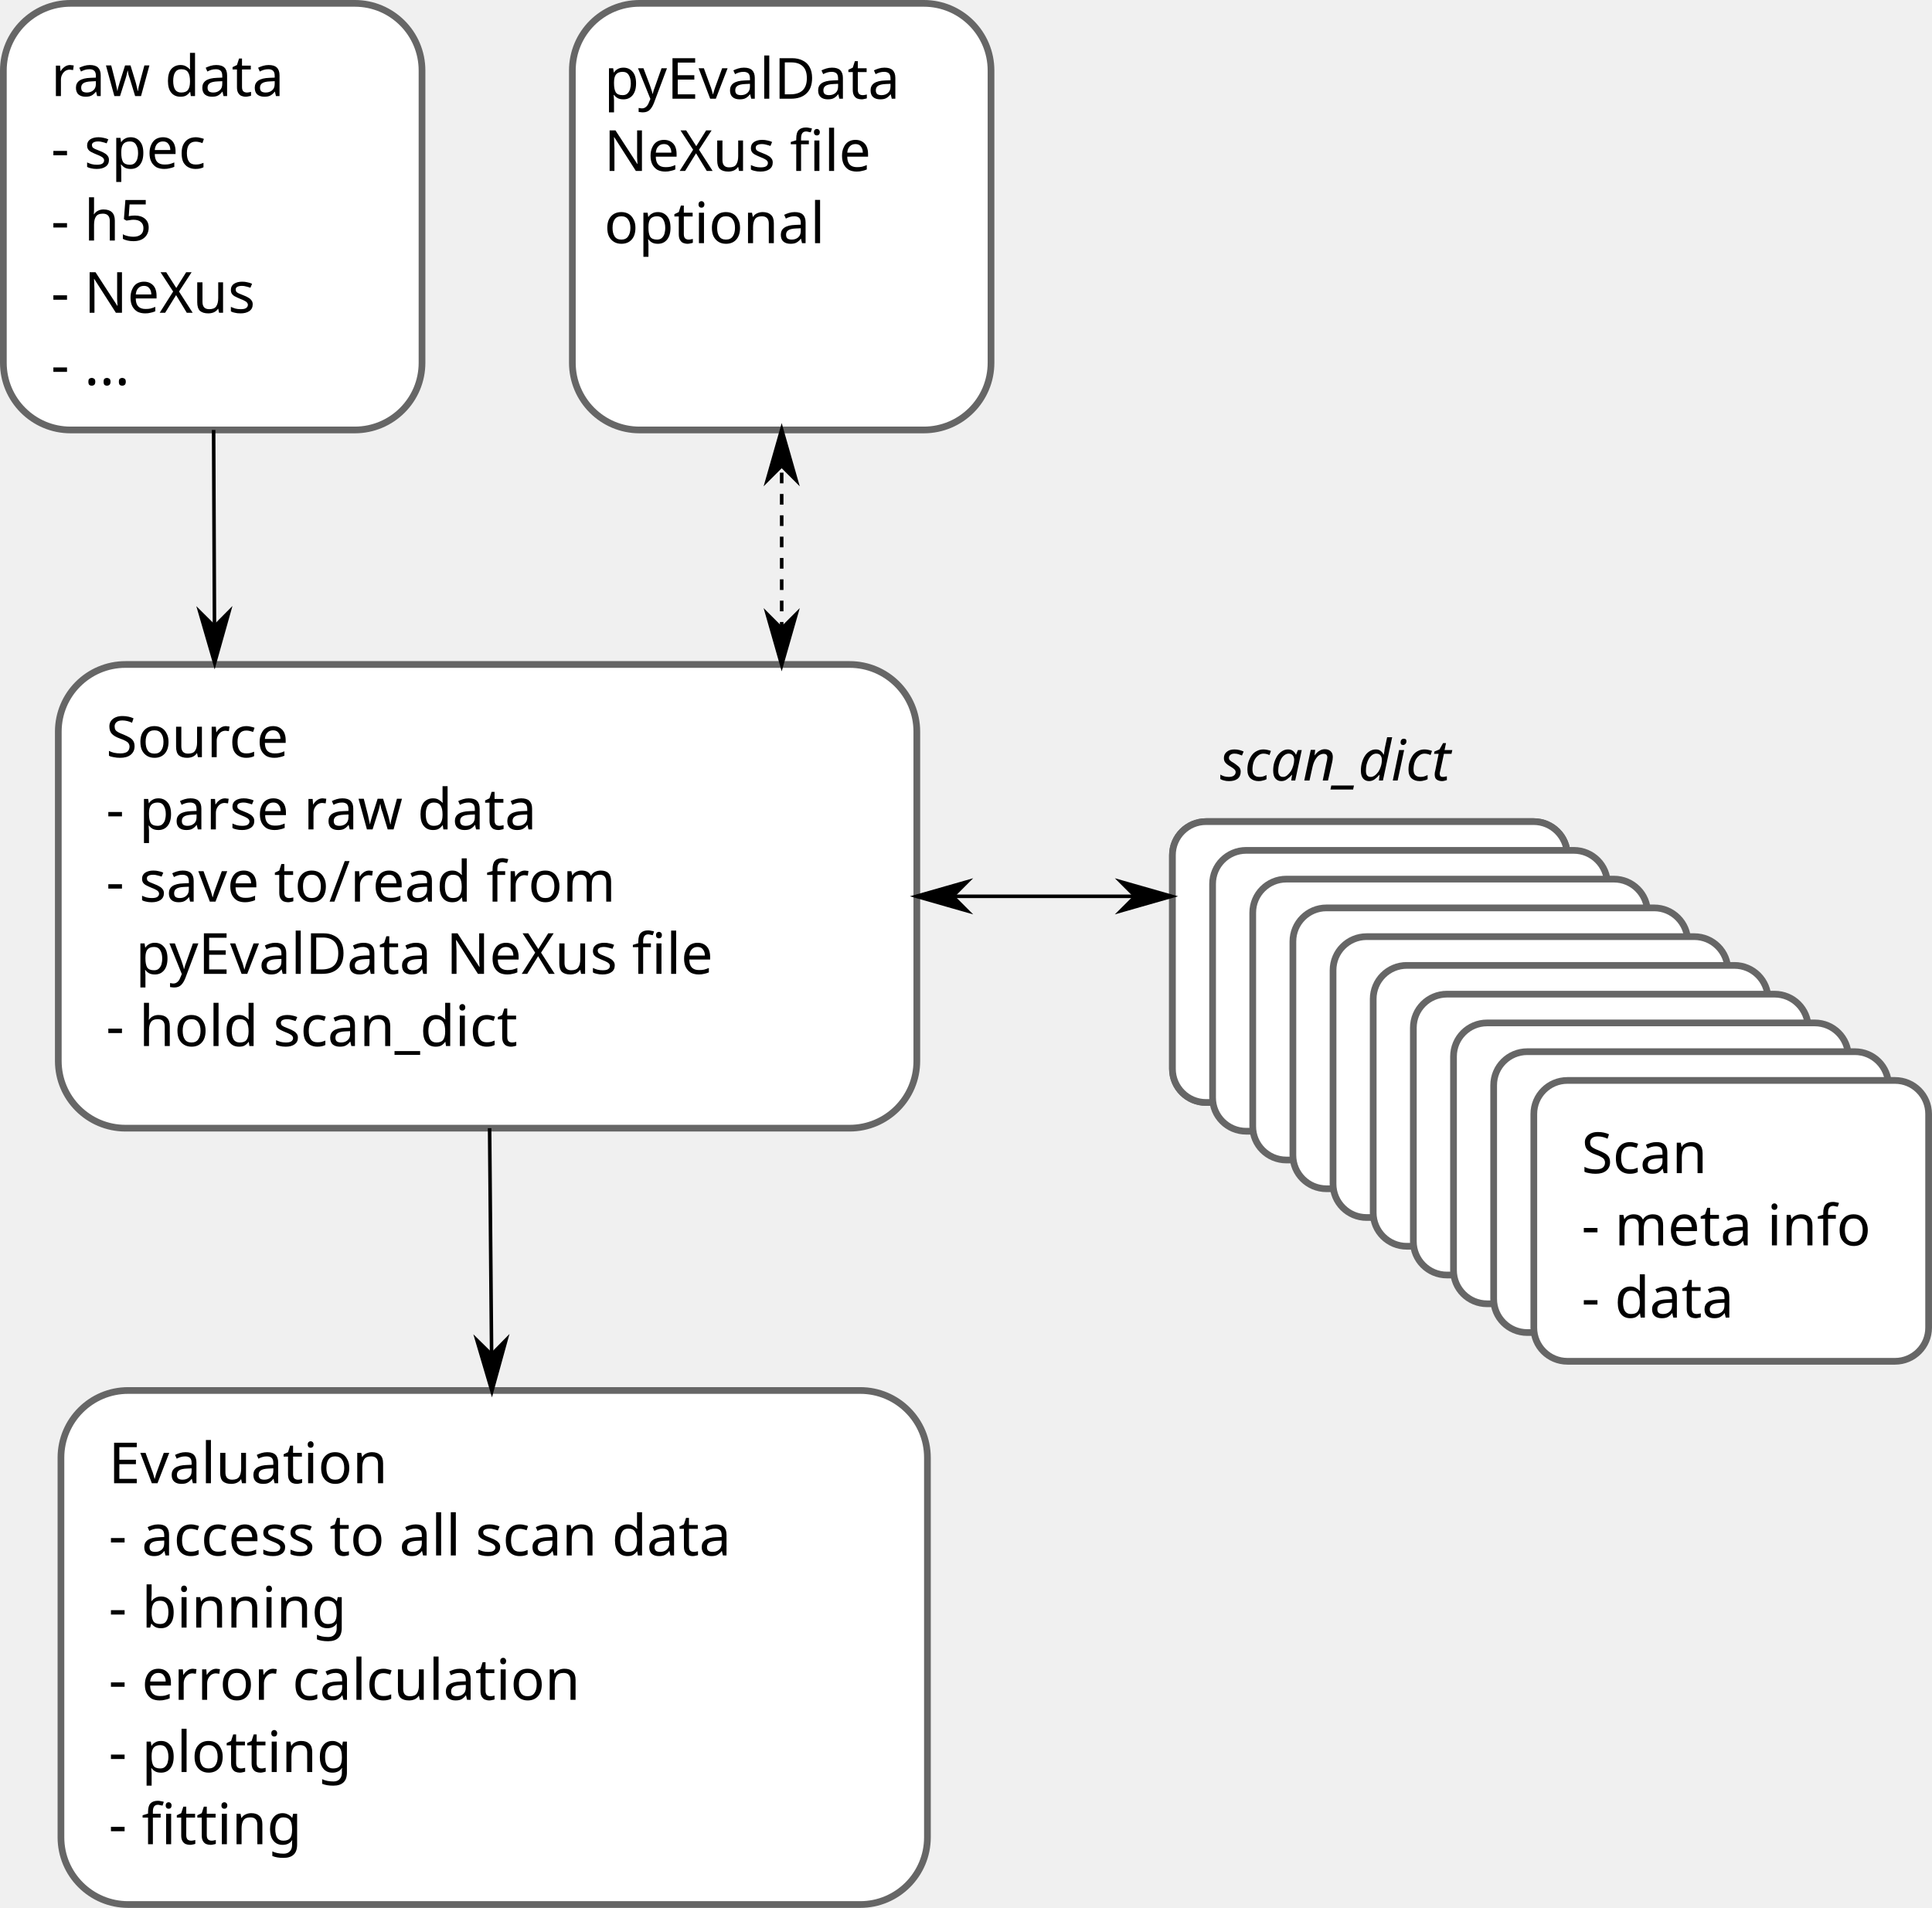
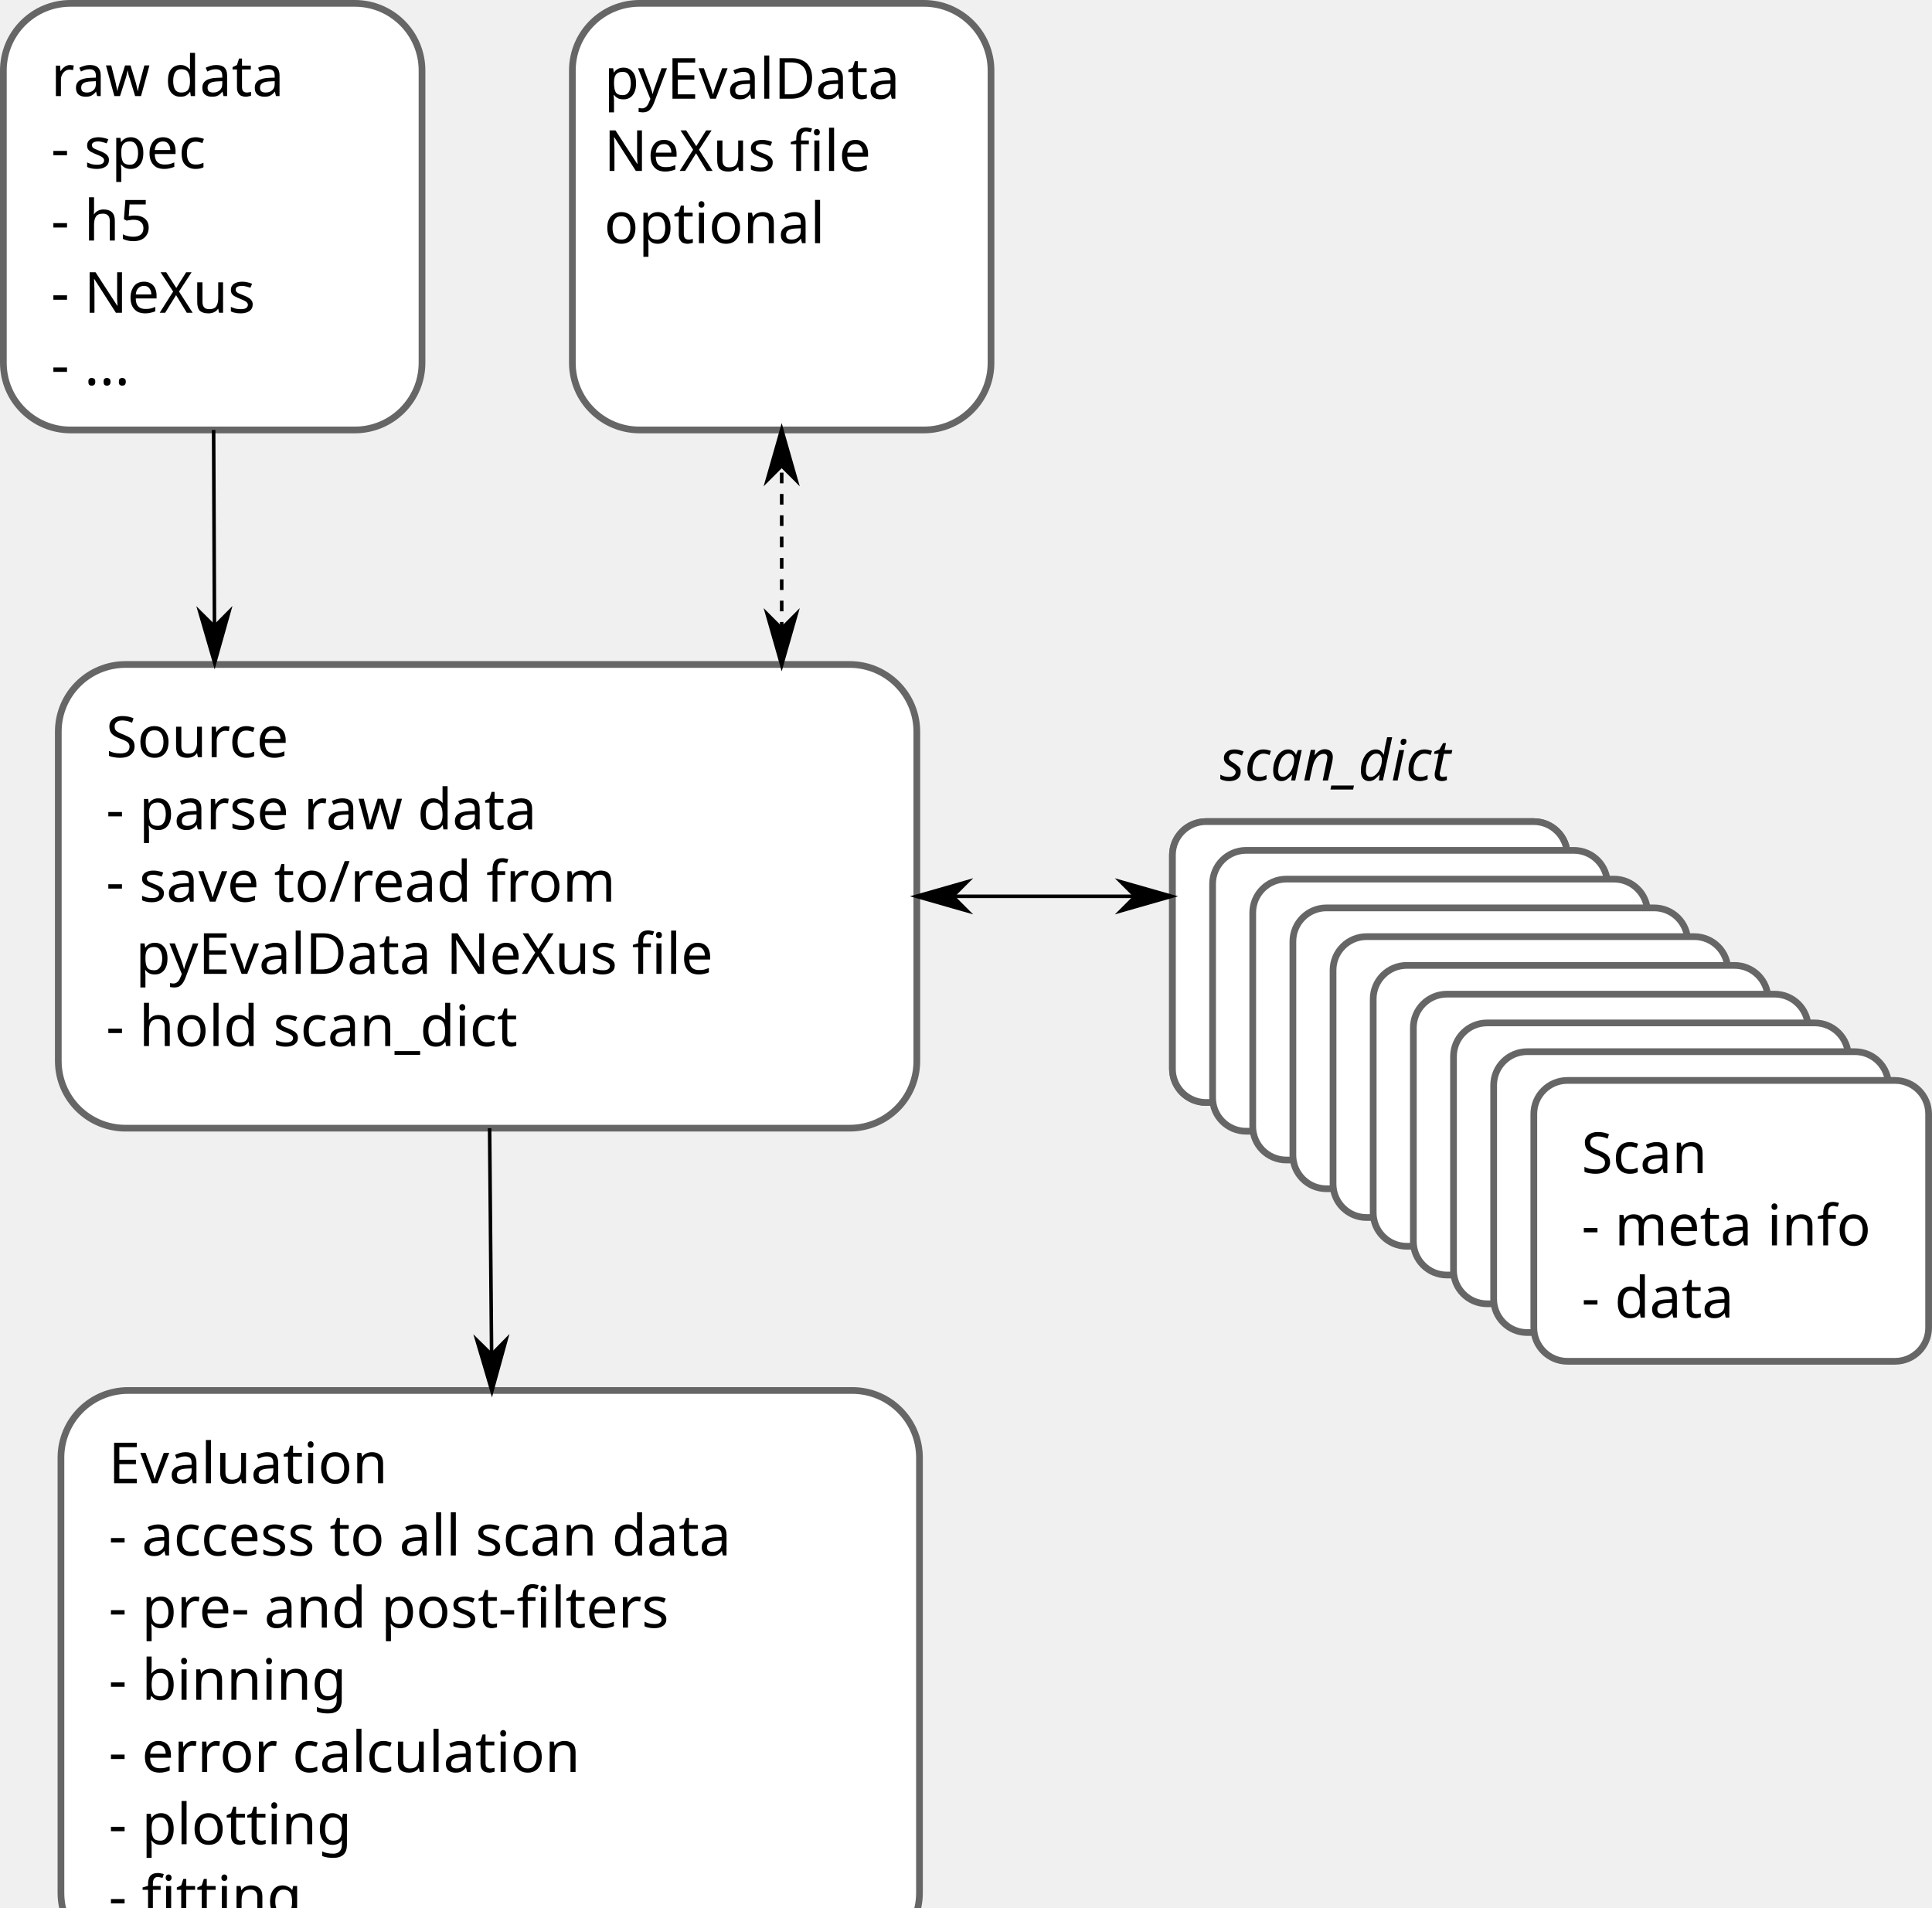
<svg xmlns="http://www.w3.org/2000/svg" xmlns:xlink="http://www.w3.org/1999/xlink" width="143.79mm" height="141.999mm" viewBox="0 0 143.79 141.999" version="1.1" id="svg5">
  <defs id="defs2">
    <marker style="overflow:visible" id="Arrow1Lstart" refX="0" refY="0" orient="auto">
      <path transform="matrix(0.8,0,0,0.8,10,0)" style="fill:context-stroke;fill-rule:evenodd;stroke:context-stroke;stroke-width:1pt" d="M 0,0 5,-5 -12.5,0 5,5 Z" id="path50066" />
    </marker>
    <marker style="overflow:visible" id="Arrow1Lend" refX="0" refY="0" orient="auto">
      <path transform="matrix(-0.8,0,0,-0.8,-10,0)" style="fill:context-stroke;fill-rule:evenodd;stroke:context-stroke;stroke-width:1pt" d="M 0,0 5,-5 -12.5,0 5,5 Z" id="path50069" />
    </marker>
  </defs>
  <g id="layer1" transform="translate(-32.93413,-19.66833)">
    <rect style="fill:#ffffff;fill-opacity:1;stroke:#666666;stroke-width:0.5;stroke-linecap:round;stroke-miterlimit:4;stroke-dasharray:none;stroke-opacity:1" id="rect846" width="31.159" height="31.751" x="33.184" y="19.918" ry="5" rx="5" />
    <text xml:space="preserve" style="font-style:normal;font-weight:normal;font-size:4.233px;line-height:1.25;font-family:sans-serif;fill:#000000;fill-opacity:1;stroke:none;stroke-width:0.265" x="36.734" y="26.821" id="text3490">
      <tspan id="tspan3488" style="font-style:normal;font-variant:normal;font-weight:500;font-stretch:normal;font-size:4.233px;font-family:'Fira Sans';-inkscape-font-specification:'Fira Sans Medium';stroke-width:0.265" x="36.734" y="26.821">raw data</tspan>
      <tspan style="font-style:normal;font-variant:normal;font-weight:300;font-stretch:normal;font-size:4.233px;font-family:'Fira Sans';-inkscape-font-specification:'Fira Sans Light';stroke-width:0.265" x="36.734" y="32.195" id="tspan3492">- spec</tspan>
      <tspan style="font-style:normal;font-variant:normal;font-weight:300;font-stretch:normal;font-size:4.233px;font-family:'Fira Sans';-inkscape-font-specification:'Fira Sans Light';stroke-width:0.265" x="36.734" y="37.568" id="tspan3494">- h5</tspan>
      <tspan style="font-style:normal;font-variant:normal;font-weight:300;font-stretch:normal;font-size:4.233px;font-family:'Fira Sans';-inkscape-font-specification:'Fira Sans Light';stroke-width:0.265" x="36.734" y="42.942" id="tspan3496">- NeXus</tspan>
      <tspan style="font-style:normal;font-variant:normal;font-weight:300;font-stretch:normal;font-size:4.233px;font-family:'Fira Sans';-inkscape-font-specification:'Fira Sans Light';stroke-width:0.265" x="36.734" y="48.316" id="tspan3498">- ...</tspan>
    </text>
    <rect style="fill:#ffffff;fill-opacity:1;stroke:#666666;stroke-width:0.5;stroke-linecap:round;stroke-miterlimit:4;stroke-dasharray:none;stroke-opacity:1" id="rect846-9" width="31.159" height="31.751" x="75.532" y="19.918" ry="5" rx="5" />
    <text xml:space="preserve" style="font-style:normal;font-weight:normal;font-size:4.233px;line-height:1.25;font-family:sans-serif;fill:#000000;fill-opacity:1;stroke:none;stroke-width:0.265" x="77.898" y="27.018" id="text3490-3">
      <tspan style="font-style:normal;font-variant:normal;font-weight:500;font-stretch:normal;font-size:4.233px;font-family:'Fira Sans';-inkscape-font-specification:'Fira Sans Medium';stroke-width:0.265" x="77.898" y="27.018" id="tspan3498-0">pyEvalData</tspan>
      <tspan style="font-style:normal;font-variant:normal;font-weight:500;font-stretch:normal;font-size:4.233px;font-family:'Fira Sans';-inkscape-font-specification:'Fira Sans Medium';stroke-width:0.265" x="77.898" y="32.392" id="tspan33910">NeXus file</tspan>
      <tspan style="font-style:normal;font-variant:normal;font-weight:300;font-stretch:normal;font-size:4.233px;font-family:'Fira Sans';-inkscape-font-specification:'Fira Sans Light';stroke-width:0.265" x="77.898" y="37.766" id="tspan51646">optional</tspan>
    </text>
    <rect style="fill:#ffffff;fill-opacity:1;stroke:#666666;stroke-width:0.5;stroke-linecap:round;stroke-miterlimit:4;stroke-dasharray:none;stroke-opacity:1" id="rect846-9-0" width="63.896" height="34.512" x="37.273" y="69.123" ry="5" rx="5" />
    <text xml:space="preserve" style="font-style:normal;font-weight:normal;font-size:4.233px;line-height:1.25;font-family:sans-serif;fill:#000000;fill-opacity:1;stroke:none;stroke-width:0.265" x="40.823" y="76.025" id="text3490-3-0">
      <tspan style="font-style:normal;font-variant:normal;font-weight:500;font-stretch:normal;font-size:4.233px;font-family:'Fira Sans';-inkscape-font-specification:'Fira Sans Medium';stroke-width:0.265" x="40.823" y="76.025" id="tspan3498-0-3">Source</tspan>
      <tspan style="font-style:normal;font-variant:normal;font-weight:300;font-stretch:normal;font-size:4.233px;font-family:'Fira Sans';-inkscape-font-specification:'Fira Sans Light';stroke-width:0.265" x="40.823" y="81.399" id="tspan31034">- parse raw data</tspan>
      <tspan style="font-style:normal;font-variant:normal;font-weight:300;font-stretch:normal;font-size:4.233px;font-family:'Fira Sans';-inkscape-font-specification:'Fira Sans Light';stroke-width:0.265" x="40.823" y="86.772" id="tspan32378">- save to/read from</tspan>
      <tspan style="font-style:normal;font-variant:normal;font-weight:300;font-stretch:normal;font-size:4.233px;font-family:'Fira Sans';-inkscape-font-specification:'Fira Sans Light';stroke-width:0.265" x="40.823" y="92.146" id="tspan40370">  pyEvalData NeXus file</tspan>
      <tspan style="font-style:normal;font-variant:normal;font-weight:300;font-stretch:normal;font-size:4.233px;font-family:'Fira Sans';-inkscape-font-specification:'Fira Sans Light';stroke-width:0.265" x="40.823" y="97.52" id="tspan40368">- hold scan_dict</tspan>
    </text>
    <path style="display:inline;fill:none;fill-rule:evenodd;stroke:#000000;stroke-width:0.265px;stroke-linecap:butt;stroke-linejoin:miter;stroke-opacity:1;marker-end:url(#Arrow1Lend)" d="m 48.833,51.669 0.075,17.302" id="path50064" />
    <path style="display:inline;fill:none;fill-rule:evenodd;stroke:#000000;stroke-width:0.265;stroke-linecap:butt;stroke-linejoin:miter;stroke-miterlimit:4;stroke-dasharray:0.794, 0.794;stroke-dashoffset:0;stroke-opacity:1;marker-start:url(#Arrow1Lstart);marker-end:url(#Arrow1Lend)" d="m 91.112,51.669 -2e-6,17.453" id="path50334" />
    <g id="g148597">
      <rect style="fill:#ffffff;fill-opacity:1;stroke:#666666;stroke-width:0.5;stroke-linecap:round;stroke-miterlimit:4;stroke-dasharray:none;stroke-opacity:1" id="rect846-1" width="29.384" height="20.904" x="120.193" y="80.818" ry="2.5" rx="2.5" />
      <text xml:space="preserve" style="font-style:normal;font-weight:normal;font-size:4.233px;line-height:1.25;font-family:sans-serif;fill:#000000;fill-opacity:1;stroke:none;stroke-width:0.265" x="123.743" y="87.72" id="text3490-1">
        <tspan id="tspan3488-9" style="font-style:normal;font-variant:normal;font-weight:500;font-stretch:normal;font-size:4.233px;font-family:'Fira Sans';-inkscape-font-specification:'Fira Sans Medium';stroke-width:0.265" x="123.743" y="87.72">Scan</tspan>
        <tspan style="font-style:normal;font-variant:normal;font-weight:300;font-stretch:normal;font-size:4.233px;font-family:'Fira Sans';-inkscape-font-specification:'Fira Sans Light';stroke-width:0.265" x="123.743" y="93.094" id="tspan3492-2">- meta info</tspan>
        <tspan style="font-style:normal;font-variant:normal;font-weight:300;font-stretch:normal;font-size:4.233px;font-family:'Fira Sans';-inkscape-font-specification:'Fira Sans Light';stroke-width:0.265" x="123.743" y="98.468" id="tspan3498-5">- data</tspan>
      </text>
    </g>
    <text xml:space="preserve" style="font-style:italic;font-size:4.233px;line-height:1.25;font-family:sans-serif;-inkscape-font-specification:'sans-serif Italic';stroke-width:0.265" x="123.743" y="77.761" id="text73586">
      <tspan id="tspan73584" style="font-style:italic;font-variant:normal;font-weight:normal;font-stretch:normal;font-family:'Fira Sans';-inkscape-font-specification:'Fira Sans Italic';stroke-width:0.265" x="123.743" y="77.761">scan_dict</tspan>
    </text>
-     <rect style="fill:#ffffff;fill-opacity:1;stroke:#666666;stroke-width:0.5;stroke-linecap:round;stroke-miterlimit:4;stroke-dasharray:none;stroke-opacity:1" id="rect846-9-0-0" width="64.488" height="38.259" x="37.47" y="123.158" ry="5" rx="5" />
+     <rect style="fill:#ffffff;fill-opacity:1;stroke:#666666;stroke-width:0.5;stroke-linecap:round;stroke-miterlimit:4;stroke-dasharray:none;stroke-opacity:1" id="rect846-9-0-0" width="63.896" height="42.4" x="37.47" y="123.158" ry="5" rx="5" />
    <text xml:space="preserve" style="font-style:normal;font-weight:normal;font-size:4.233px;line-height:1.25;font-family:sans-serif;fill:#000000;fill-opacity:1;stroke:none;stroke-width:0.265" x="41.02" y="130.061" id="text3490-3-0-5">
      <tspan style="font-style:normal;font-variant:normal;font-weight:500;font-stretch:normal;font-size:4.233px;font-family:'Fira Sans';-inkscape-font-specification:'Fira Sans Medium';stroke-width:0.265" x="41.02" y="130.061" id="tspan3498-0-3-2">Evaluation</tspan>
      <tspan style="font-style:normal;font-variant:normal;font-weight:300;font-stretch:normal;font-size:4.233px;font-family:'Fira Sans';-inkscape-font-specification:'Fira Sans Light';stroke-width:0.265" x="41.02" y="135.435" id="tspan40368-8">- access to all scan data</tspan>
-       <tspan style="font-style:normal;font-variant:normal;font-weight:300;font-stretch:normal;font-size:4.233px;font-family:'Fira Sans';-inkscape-font-specification:'Fira Sans Light';stroke-width:0.265" x="41.02" y="140.808" id="tspan85676">- binning</tspan>
-       <tspan style="font-style:normal;font-variant:normal;font-weight:300;font-stretch:normal;font-size:4.233px;font-family:'Fira Sans';-inkscape-font-specification:'Fira Sans Light';stroke-width:0.265" x="41.02" y="146.182" id="tspan85678">- error calculation</tspan>
-       <tspan style="font-style:normal;font-variant:normal;font-weight:300;font-stretch:normal;font-size:4.233px;font-family:'Fira Sans';-inkscape-font-specification:'Fira Sans Light';stroke-width:0.265" x="41.02" y="151.556" id="tspan85680">- plotting</tspan>
-       <tspan style="font-style:normal;font-variant:normal;font-weight:300;font-stretch:normal;font-size:4.233px;font-family:'Fira Sans';-inkscape-font-specification:'Fira Sans Light';stroke-width:0.265" x="41.02" y="156.93" id="tspan85682">- fitting</tspan>
+       <tspan style="font-style:normal;font-variant:normal;font-weight:300;font-stretch:normal;font-size:4.233px;font-family:'Fira Sans';-inkscape-font-specification:'Fira Sans Light';stroke-width:0.265" x="41.02" y="140.808" id="tspan85676">- pre- and post-filters</tspan>
+       <tspan style="font-style:normal;font-variant:normal;font-weight:300;font-stretch:normal;font-size:4.233px;font-family:'Fira Sans';-inkscape-font-specification:'Fira Sans Light';stroke-width:0.265" x="41.02" y="146.182" id="tspan161114">- binning</tspan>
+       <tspan style="font-style:normal;font-variant:normal;font-weight:300;font-stretch:normal;font-size:4.233px;font-family:'Fira Sans';-inkscape-font-specification:'Fira Sans Light';stroke-width:0.265" x="41.02" y="151.556" id="tspan85678">- error calculation</tspan>
+       <tspan style="font-style:normal;font-variant:normal;font-weight:300;font-stretch:normal;font-size:4.233px;font-family:'Fira Sans';-inkscape-font-specification:'Fira Sans Light';stroke-width:0.265" x="41.02" y="156.93" id="tspan85680">- plotting</tspan>
+       <tspan style="font-style:normal;font-variant:normal;font-weight:300;font-stretch:normal;font-size:4.233px;font-family:'Fira Sans';-inkscape-font-specification:'Fira Sans Light';stroke-width:0.265" x="41.02" y="162.304" id="tspan85682">- fitting</tspan>
    </text>
    <path style="display:inline;fill:none;fill-rule:evenodd;stroke:#000000;stroke-width:0.265px;stroke-linecap:butt;stroke-linejoin:miter;stroke-opacity:1;marker-end:url(#Arrow1Lend)" d="m 69.373,103.634 0.172,19.524" id="path83991" />
    <path style="fill:none;fill-rule:evenodd;stroke:#000000;stroke-width:0.265px;stroke-linecap:butt;stroke-linejoin:miter;stroke-opacity:1" d="m 69.221,86.378 v 0" id="path89934" />
    <use x="0" y="0" xlink:href="#g148597" id="use148709" width="100%" height="100%" />
    <use x="0" y="0" xlink:href="#g148597" transform="translate(2.988446,2.140439)" id="use148711" width="100%" height="100%" />
    <use x="0" y="0" xlink:href="#g148597" transform="translate(5.976892,4.280878)" id="use148713" width="100%" height="100%" />
    <use x="0" y="0" xlink:href="#g148597" transform="translate(8.965337,6.421316)" id="use148715" width="100%" height="100%" />
    <use x="0" y="0" xlink:href="#g148597" transform="translate(11.95378,8.561755)" id="use148717" width="100%" height="100%" />
    <use x="0" y="0" xlink:href="#g148597" transform="translate(14.94223,10.70219)" id="use148719" width="100%" height="100%" />
    <use x="0" y="0" xlink:href="#g148597" transform="translate(17.93068,12.84263)" id="use148721" width="100%" height="100%" />
    <use x="0" y="0" xlink:href="#g148597" transform="translate(20.91912,14.98307)" id="use148723" width="100%" height="100%" />
    <use x="0" y="0" xlink:href="#g148597" transform="translate(23.90757,17.12351)" id="use148725" width="100%" height="100%" />
    <use x="0" y="0" xlink:href="#g148597" transform="translate(26.89601,19.26395)" id="use148727" width="100%" height="100%" />
    <path style="fill:none;fill-rule:evenodd;stroke:#000000;stroke-width:0.265px;stroke-linecap:butt;stroke-linejoin:miter;stroke-opacity:1;marker-start:url(#Arrow1Lstart);marker-end:url(#Arrow1Lend)" d="m 101.169,86.378 18.932,-2e-6" id="path149043" />
    <path style="fill:none;fill-rule:evenodd;stroke:#000000;stroke-width:0.265px;stroke-linecap:butt;stroke-linejoin:miter;stroke-opacity:1" d="m 69.221,86.378 v 0" id="path149386" />
  </g>
</svg>
